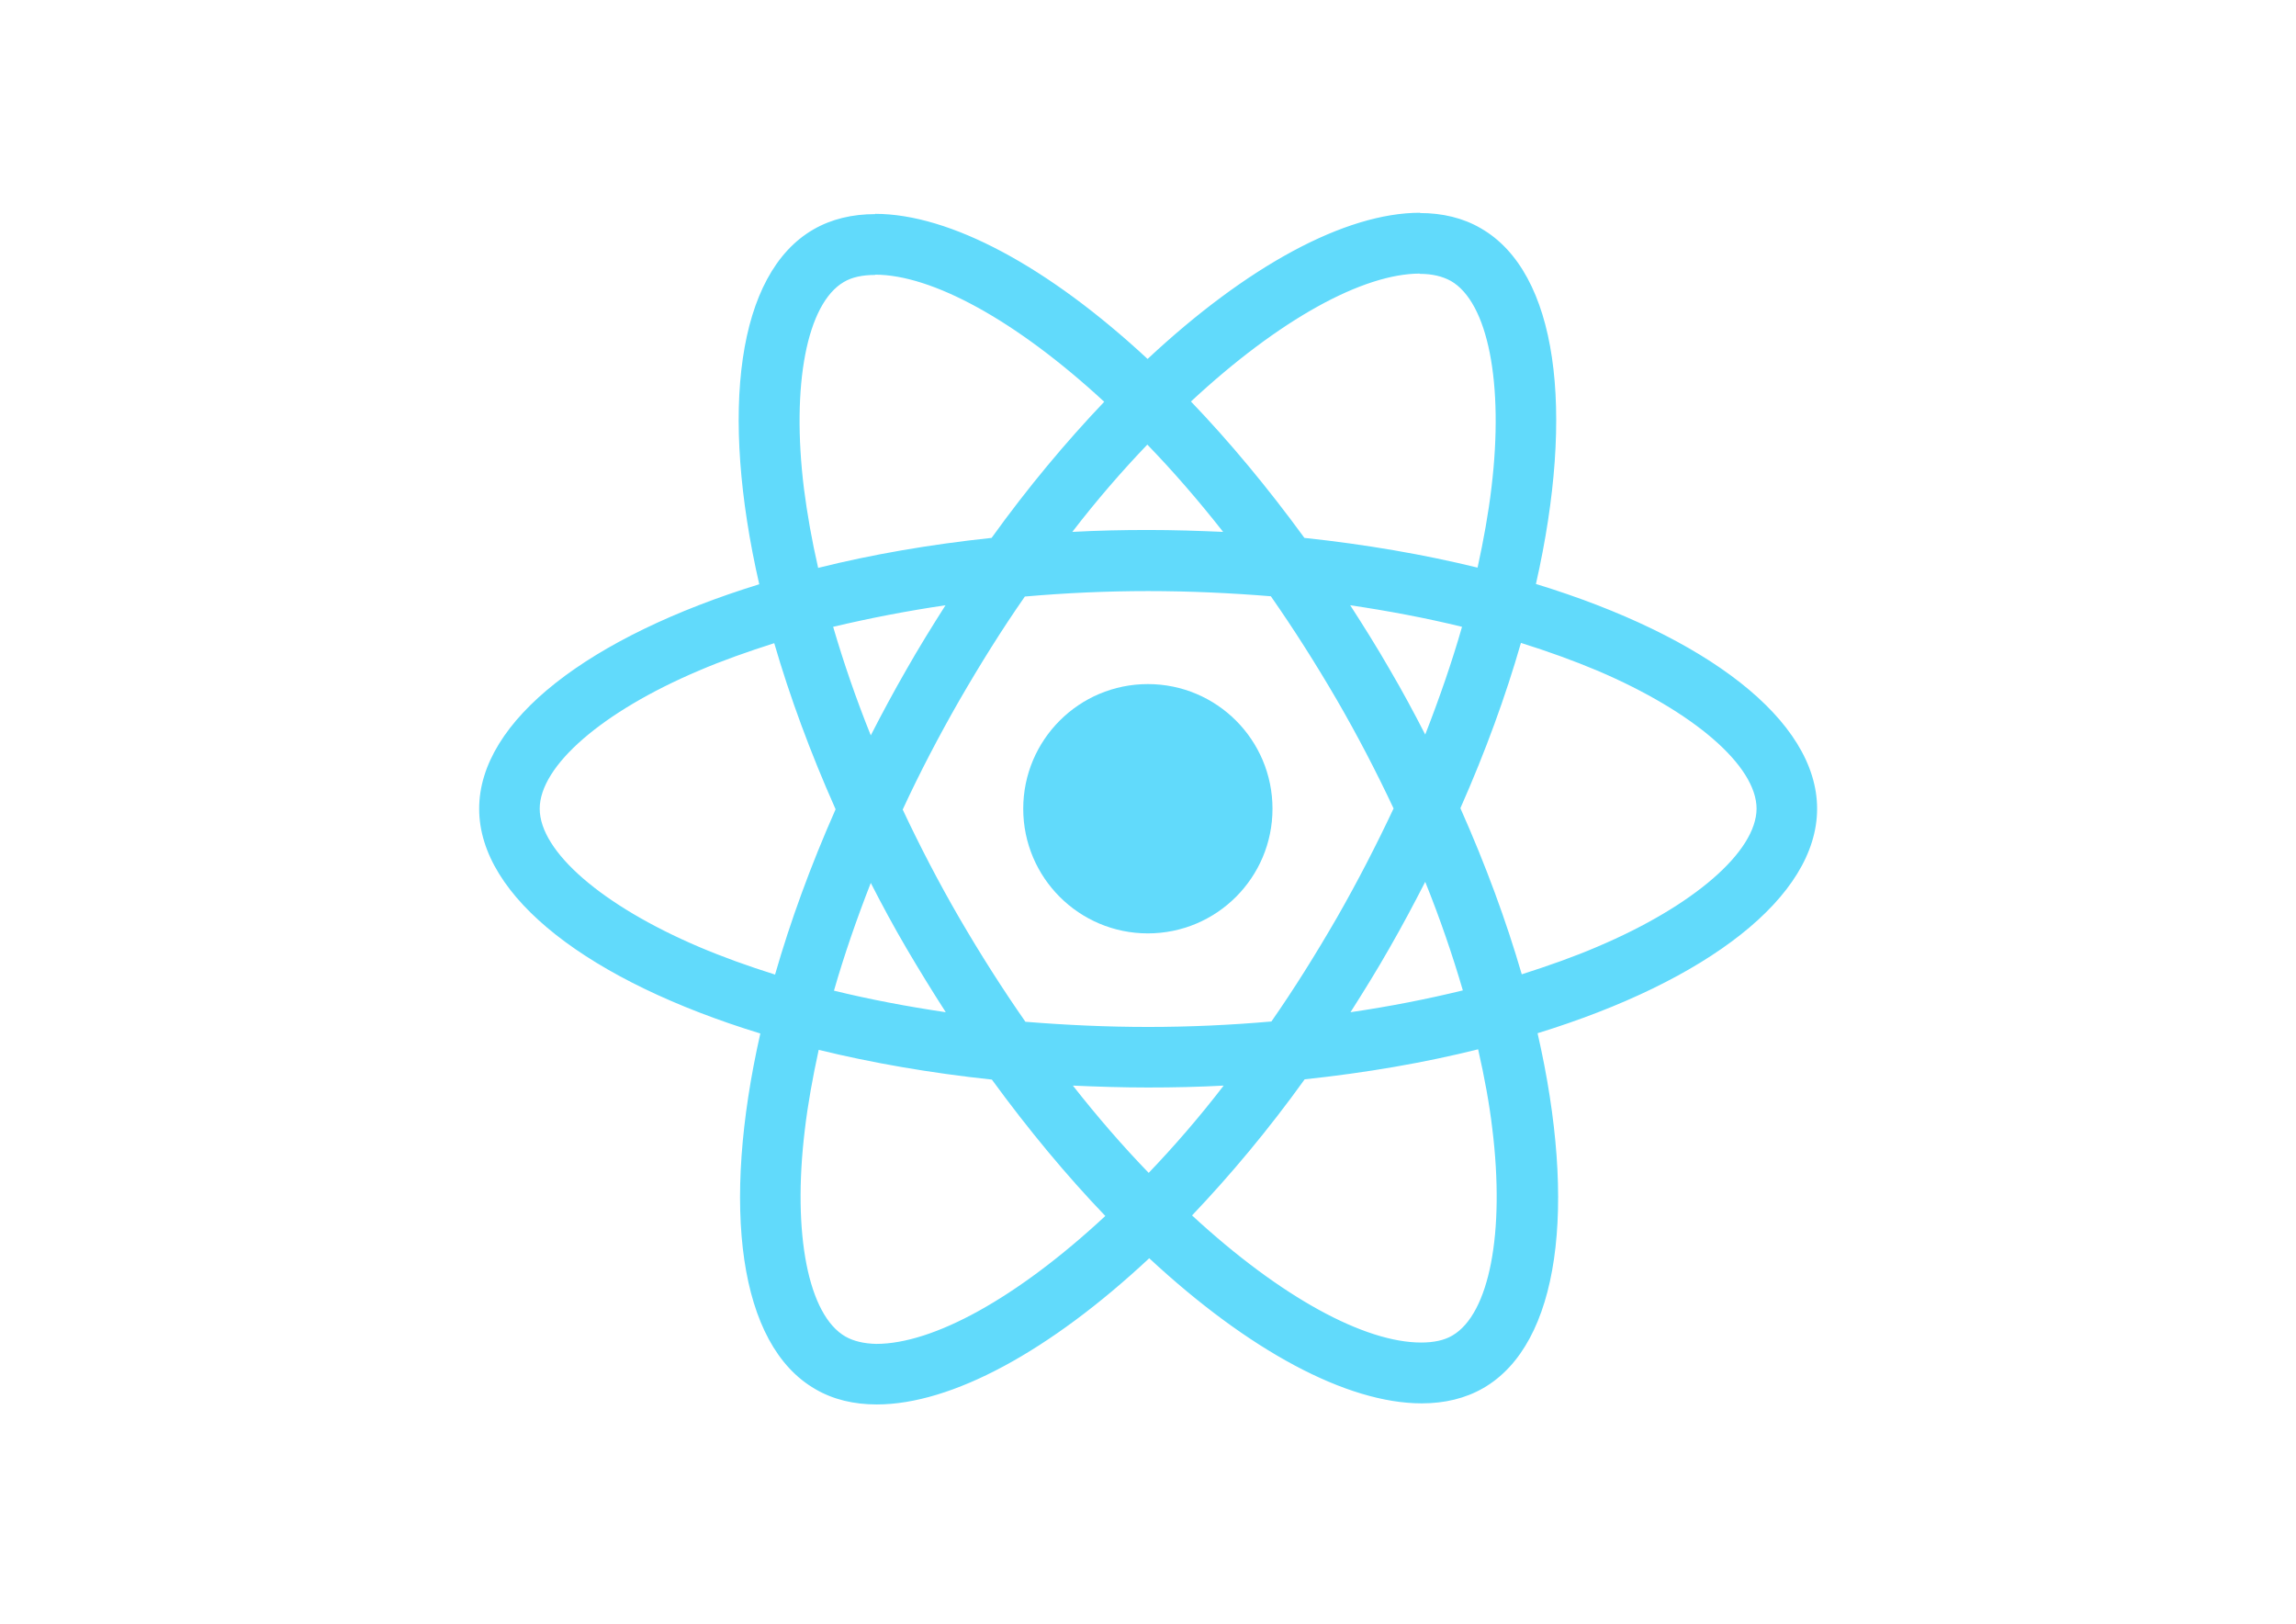
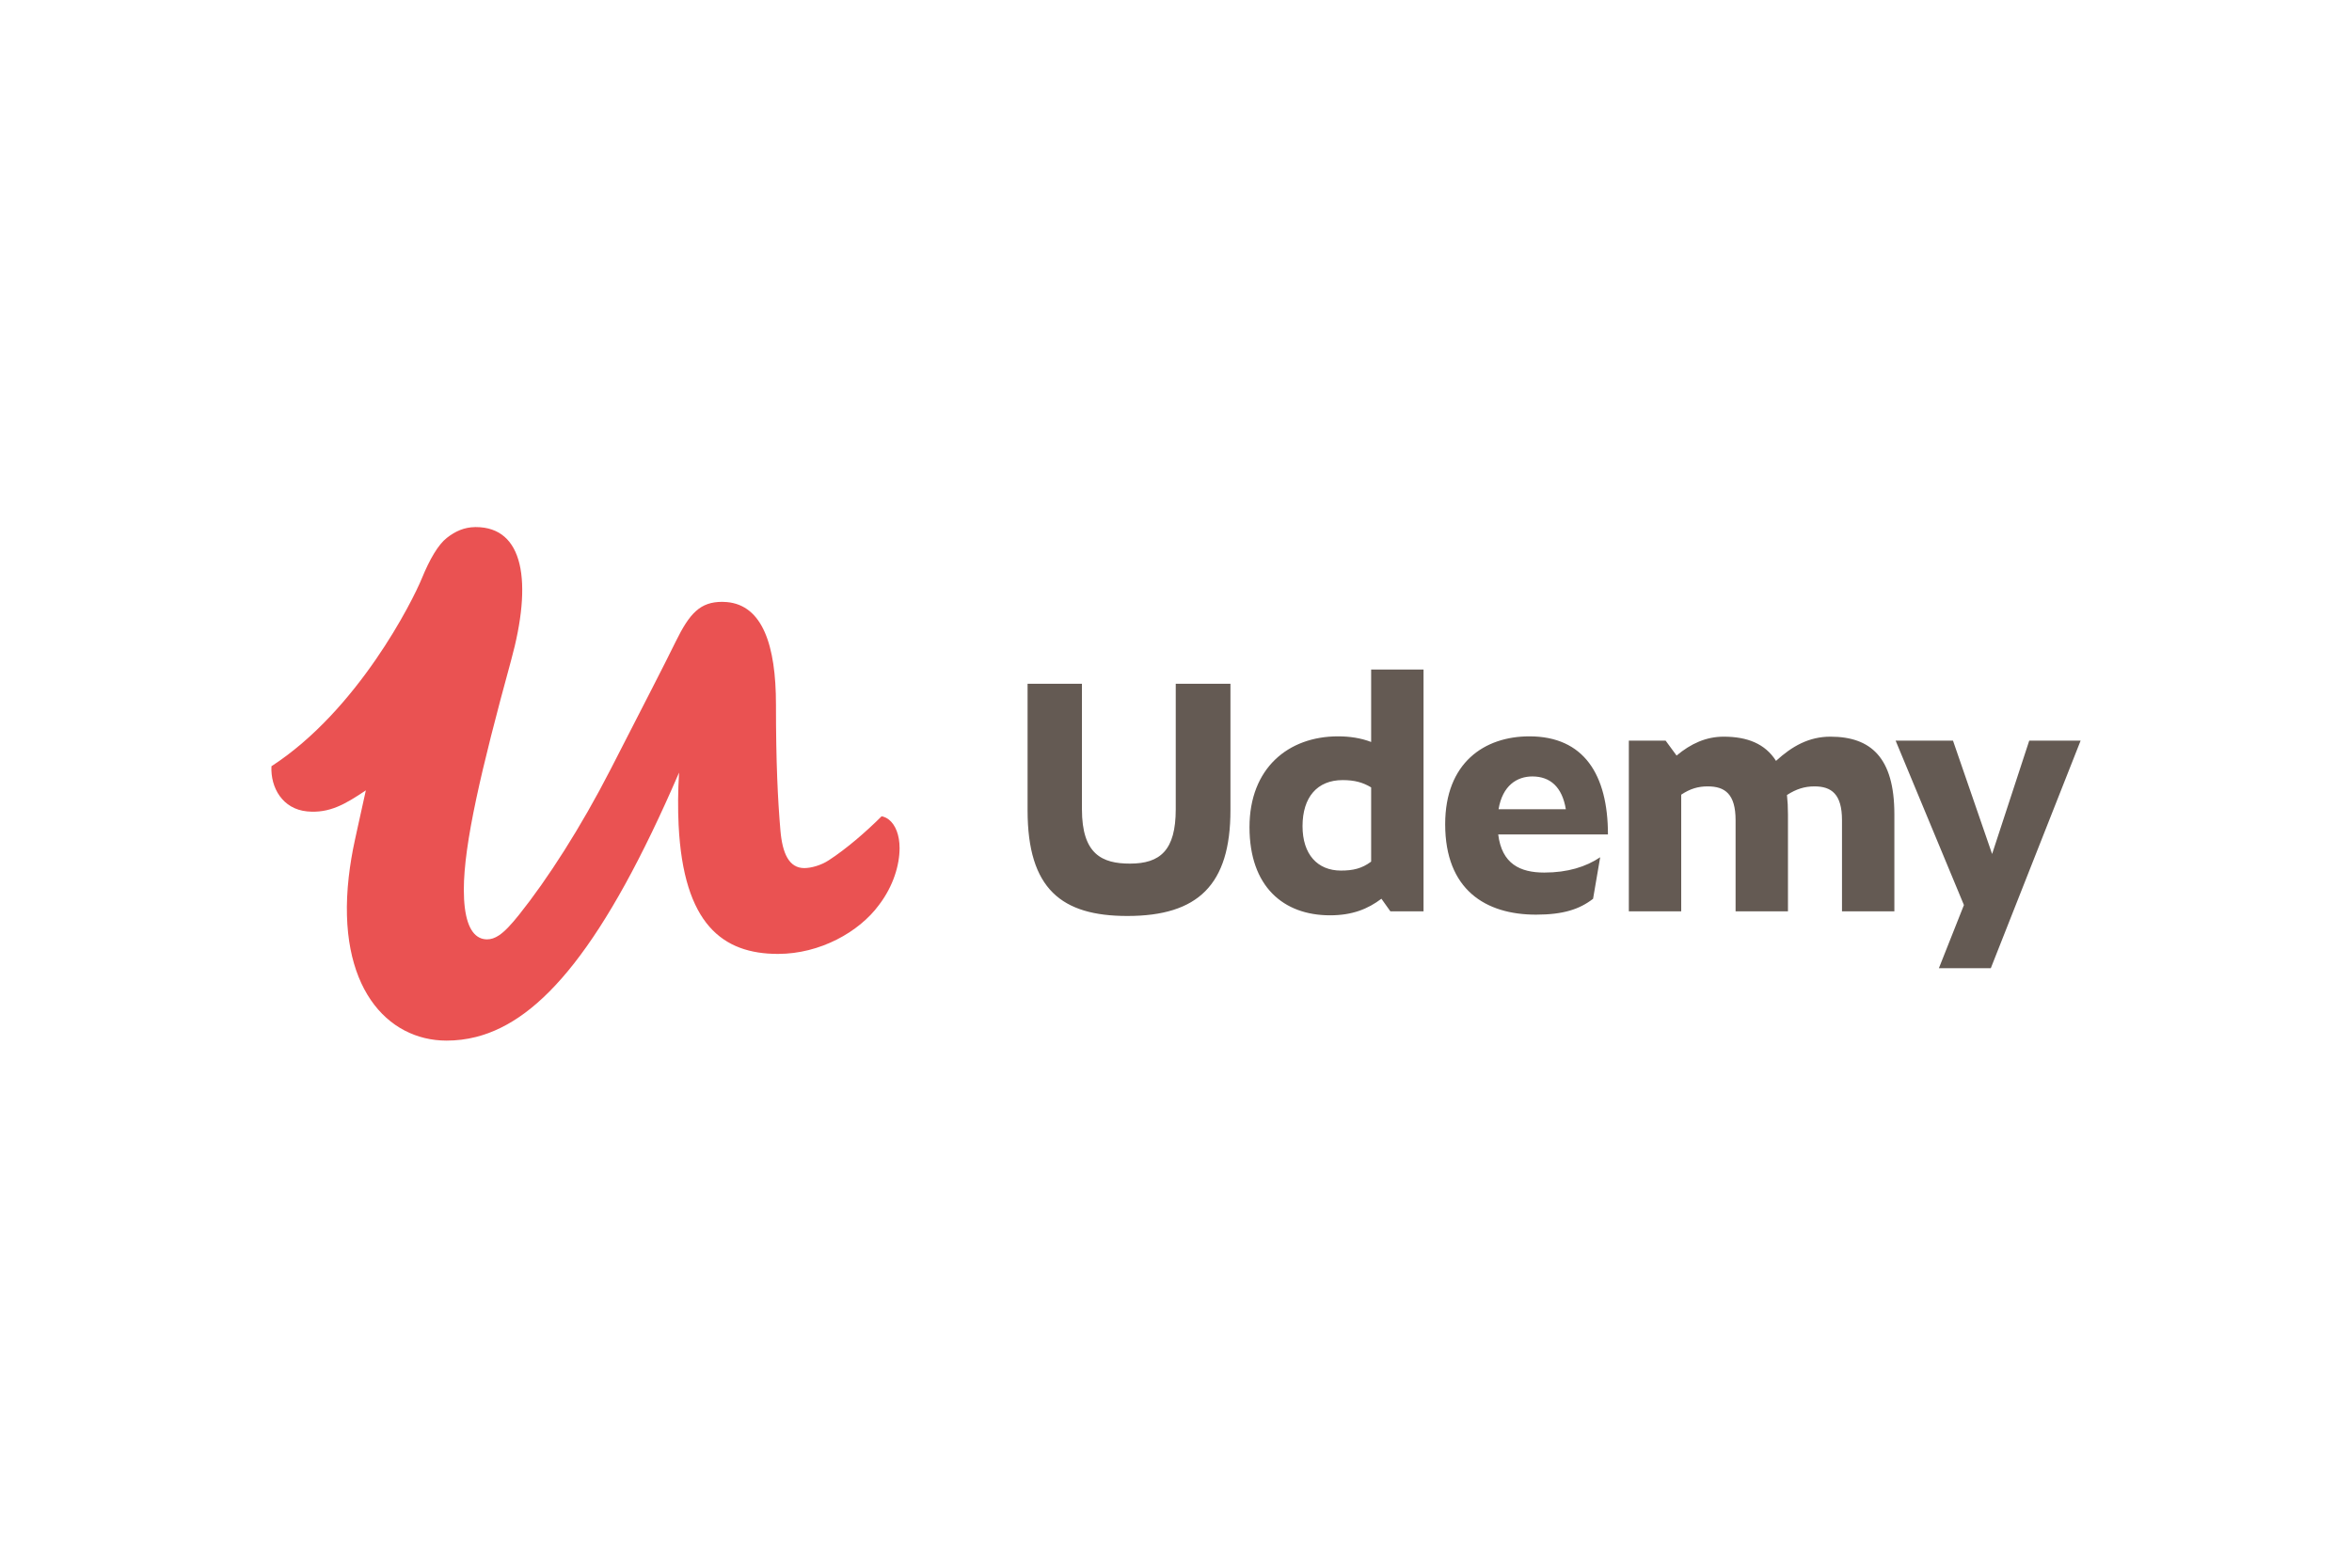
- <svg xmlns="http://www.w3.org/2000/svg" viewBox="0 0 841.9 595.3">
-   <g fill="#61DAFB">
-     <path d="M666.3 296.5c0-32.5-40.7-63.3-103.1-82.4 14.4-63.6 8-114.2-20.2-130.4-6.5-3.8-14.1-5.6-22.4-5.6v22.3c4.6 0 8.3.9 11.4 2.6 13.6 7.8 19.5 37.5 14.9 75.7-1.1 9.4-2.9 19.3-5.1 29.4-19.6-4.8-41-8.5-63.5-10.9-13.5-18.5-27.5-35.3-41.6-50 32.6-30.3 63.2-46.9 84-46.9V78c-27.5 0-63.5 19.6-99.9 53.6-36.4-33.8-72.4-53.2-99.9-53.2v22.3c20.7 0 51.4 16.5 84 46.6-14 14.7-28 31.4-41.3 49.9-22.6 2.4-44 6.1-63.6 11-2.3-10-4-19.7-5.2-29-4.7-38.2 1.1-67.9 14.6-75.8 3-1.8 6.9-2.6 11.5-2.6V78.5c-8.4 0-16 1.8-22.6 5.6-28.1 16.2-34.4 66.7-19.9 130.1-62.2 19.2-102.7 49.9-102.7 82.3 0 32.5 40.7 63.3 103.1 82.4-14.4 63.6-8 114.2 20.2 130.4 6.5 3.8 14.1 5.6 22.5 5.6 27.5 0 63.5-19.6 99.9-53.6 36.4 33.8 72.4 53.2 99.9 53.2 8.4 0 16-1.8 22.6-5.6 28.1-16.2 34.4-66.7 19.9-130.1 62-19.1 102.5-49.9 102.5-82.3zm-130.2-66.7c-3.7 12.9-8.3 26.2-13.5 39.5-4.1-8-8.4-16-13.1-24-4.6-8-9.5-15.8-14.4-23.4 14.2 2.1 27.9 4.7 41 7.9zm-45.8 106.5c-7.8 13.5-15.8 26.3-24.1 38.2-14.9 1.3-30 2-45.2 2-15.1 0-30.2-.7-45-1.9-8.3-11.9-16.4-24.6-24.2-38-7.6-13.1-14.5-26.4-20.8-39.8 6.2-13.4 13.2-26.8 20.7-39.9 7.8-13.5 15.8-26.3 24.1-38.2 14.9-1.3 30-2 45.2-2 15.1 0 30.2.7 45 1.9 8.3 11.9 16.4 24.6 24.2 38 7.6 13.1 14.5 26.4 20.8 39.8-6.3 13.4-13.2 26.8-20.7 39.9zm32.3-13c5.4 13.4 10 26.8 13.8 39.8-13.1 3.2-26.9 5.9-41.2 8 4.9-7.7 9.8-15.6 14.4-23.7 4.6-8 8.9-16.1 13-24.1zM421.2 430c-9.3-9.6-18.6-20.3-27.8-32 9 .4 18.2.7 27.5.7 9.4 0 18.7-.2 27.8-.7-9 11.7-18.3 22.4-27.5 32zm-74.4-58.9c-14.2-2.1-27.9-4.7-41-7.9 3.7-12.9 8.3-26.2 13.5-39.5 4.1 8 8.4 16 13.1 24 4.7 8 9.5 15.8 14.4 23.4zM420.7 163c9.3 9.6 18.6 20.3 27.8 32-9-.4-18.2-.7-27.5-.7-9.4 0-18.7.2-27.8.7 9-11.7 18.3-22.4 27.5-32zm-74 58.9c-4.9 7.7-9.8 15.6-14.4 23.7-4.6 8-8.9 16-13 24-5.4-13.4-10-26.8-13.8-39.8 13.1-3.1 26.9-5.8 41.2-7.9zm-90.5 125.2c-35.4-15.1-58.3-34.9-58.3-50.6 0-15.7 22.9-35.6 58.3-50.6 8.6-3.7 18-7 27.7-10.1 5.7 19.6 13.2 40 22.5 60.9-9.2 20.8-16.6 41.1-22.2 60.6-9.9-3.1-19.3-6.5-28-10.2zM310 490c-13.6-7.8-19.5-37.5-14.9-75.7 1.1-9.4 2.9-19.3 5.1-29.4 19.6 4.8 41 8.5 63.5 10.9 13.5 18.5 27.5 35.3 41.6 50-32.6 30.3-63.2 46.9-84 46.9-4.5-.1-8.3-1-11.3-2.7zm237.2-76.2c4.7 38.2-1.1 67.9-14.6 75.8-3 1.8-6.9 2.6-11.5 2.6-20.7 0-51.4-16.5-84-46.6 14-14.7 28-31.4 41.3-49.9 22.6-2.4 44-6.1 63.6-11 2.3 10.1 4.1 19.8 5.2 29.1zm38.5-66.7c-8.6 3.7-18 7-27.7 10.1-5.7-19.6-13.2-40-22.5-60.9 9.2-20.8 16.6-41.1 22.2-60.6 9.9 3.1 19.3 6.5 28.1 10.2 35.4 15.1 58.3 34.9 58.3 50.6-.1 15.7-23 35.6-58.4 50.6zM320.8 78.4z" />
-     <circle cx="420.9" cy="296.5" r="45.7" />
-     <path d="M520.5 78.1z" />
+ <svg xmlns="http://www.w3.org/2000/svg" height="800" width="1200" viewBox="-86.242 -40.806 747.432 244.838">
+   <g fill-rule="evenodd" fill="none">
+     <path fill="#645A53" d="M529.906 140.22h16.498l28.544-72.335h-16.33L546.82 103.91l-12.43-36.026h-18.227l21.703 52.25zm-81.882-55.164v37.079H431.38v-54.25h11.694l3.477 4.739c4.528-3.79 9.374-6.005 14.957-6.005 7.48 0 13.168 2.214 16.644 7.694 5.056-4.638 10.43-7.694 17.278-7.694 12.851 0 20.331 6.639 20.331 24.652v30.864h-16.644V93.168c0-8.322-3.372-10.746-8.745-10.746-3.16 0-5.792.841-8.743 2.738.213 1.897.317 3.897.317 6.111v30.864h-16.644V93.168c0-8.322-3.373-10.746-8.85-10.746-3.055 0-5.583.738-8.428 2.634zm-58.05 4.635h21.387c-1.16-7.056-4.953-10.429-10.64-10.429-4.848 0-9.48 2.845-10.746 10.43zm11.906 33.499c-16.013 0-28.866-7.901-28.866-28.76 0-19.489 12.432-27.914 26.759-27.914 17.275 0 24.966 12.112 24.966 31.18h-34.87c1.16 9.375 6.955 12.116 14.645 12.116 7.438 0 13.256-1.836 17.758-4.865l-2.26 13.203c-4.296 3.319-9.453 5.04-18.132 5.04zm-61.976-14.01c3.791 0 6.636-.634 9.585-2.845V82.74c-2.632-1.583-5.264-2.318-9.057-2.318-8.112 0-12.747 5.477-12.747 14.64 0 8.957 4.742 14.12 12.22 14.12zm12.851 8.954c-4.318 3.266-9.268 5.266-16.327 5.266-14.854 0-25.597-9.164-25.597-28.021 0-18.751 12.325-28.863 28.125-28.863 3.687 0 7.27.527 10.533 1.79V45.279h16.647v76.856H355.6zM240.307 90.006V49.8h17.275v39.89c0 14.327 6.425 17.276 15.275 17.276 9.587 0 14.537-4.215 14.537-17.276V49.8h17.382v40.206c0 23.703-10.323 33.605-32.76 33.605-20.86 0-31.71-8.533-31.71-33.605z" />
+     <path fill="#EA5252" d="M196.279 93.02a5.31 5.31 0 00-2.347-1.102c-5.067 5.05-11.25 10.37-16.74 13.945-2.534 1.684-5.72 2.525-7.83 2.525-4.856 0-6.966-4.63-7.6-11.99-.844-9.885-1.414-21.726-1.414-40.027 0-18.77-4.26-31.53-15.608-32.532a16.71 16.71 0 00-1.47-.072c-6.966 0-10.344 3.575-14.777 12.622-3.799 7.781-9.71 19.14-20.685 40.595-9.5 18.511-20.054 34.918-29.132 46.277-2.528 3.149-4.526 5.312-6.404 6.542-1.255.826-2.46 1.24-3.727 1.24-3.583 0-6.199-3.024-7.073-10.065-.207-1.673-.317-3.572-.317-5.711 0-14.513 5.49-38.073 14.987-72.78C83.108 17.245 80.154 0 64.954 0h-.17l-.011.003c-3.442.04-6.295 1.286-9.044 3.45-2.707 2.13-5.416 6.734-7.944 12.922C44.935 23.346 27.604 58.11.02 76.019c-.325 6.81 3.53 13.616 11.34 14.354 7.11.673 12.158-2.323 18.658-6.69a1796.87 1796.87 0 00-2.576 11.668c-.495 2.273-.81 3.735-.903 4.14a116.164 116.164 0 00-1.966 11.812c-3.89 34.766 12.225 51.922 31.096 51.922 3.154 0 6.278-.376 9.382-1.164 20.792-5.272 40.808-29.122 64.5-84.025-.359 5.972-.396 11.55-.138 16.727 1.561 31.466 14.007 40.906 31.591 40.906 13.298 0 25.752-6.94 32.084-15.565 4.646-6.1 6.545-12.832 6.545-18.09 0-4.081-1.294-7.34-3.353-8.994" />
  </g>
</svg>
